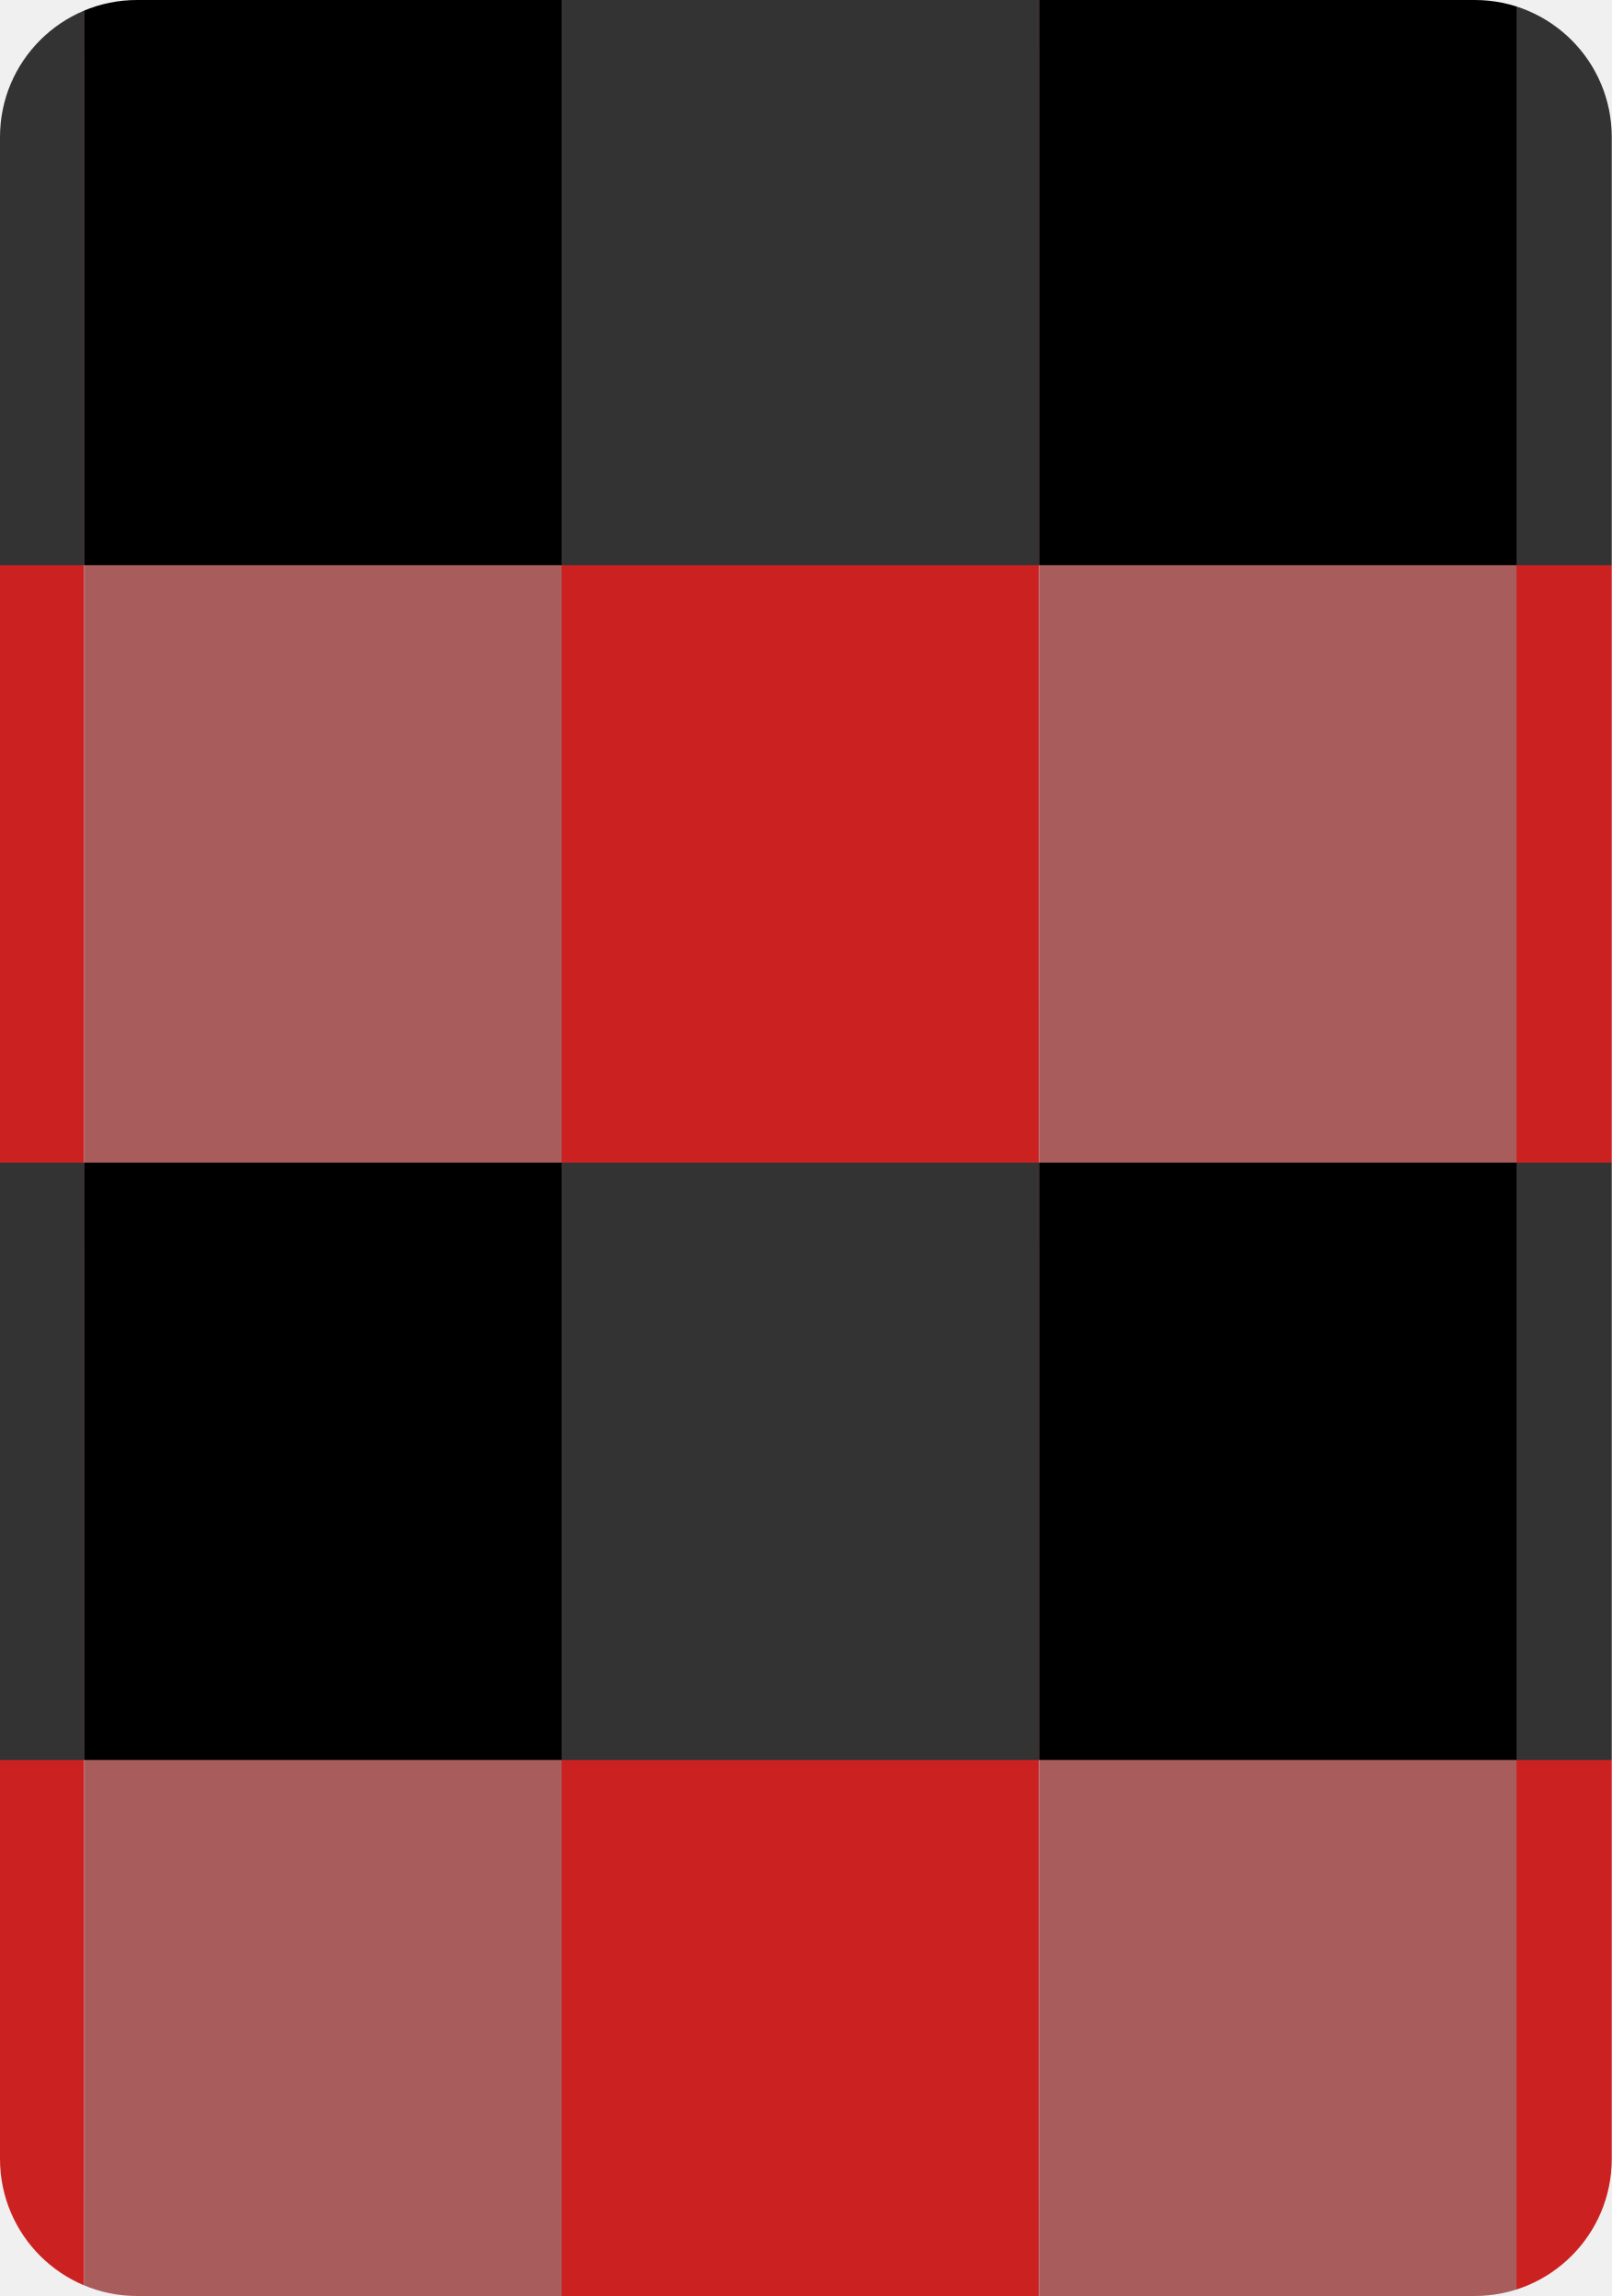
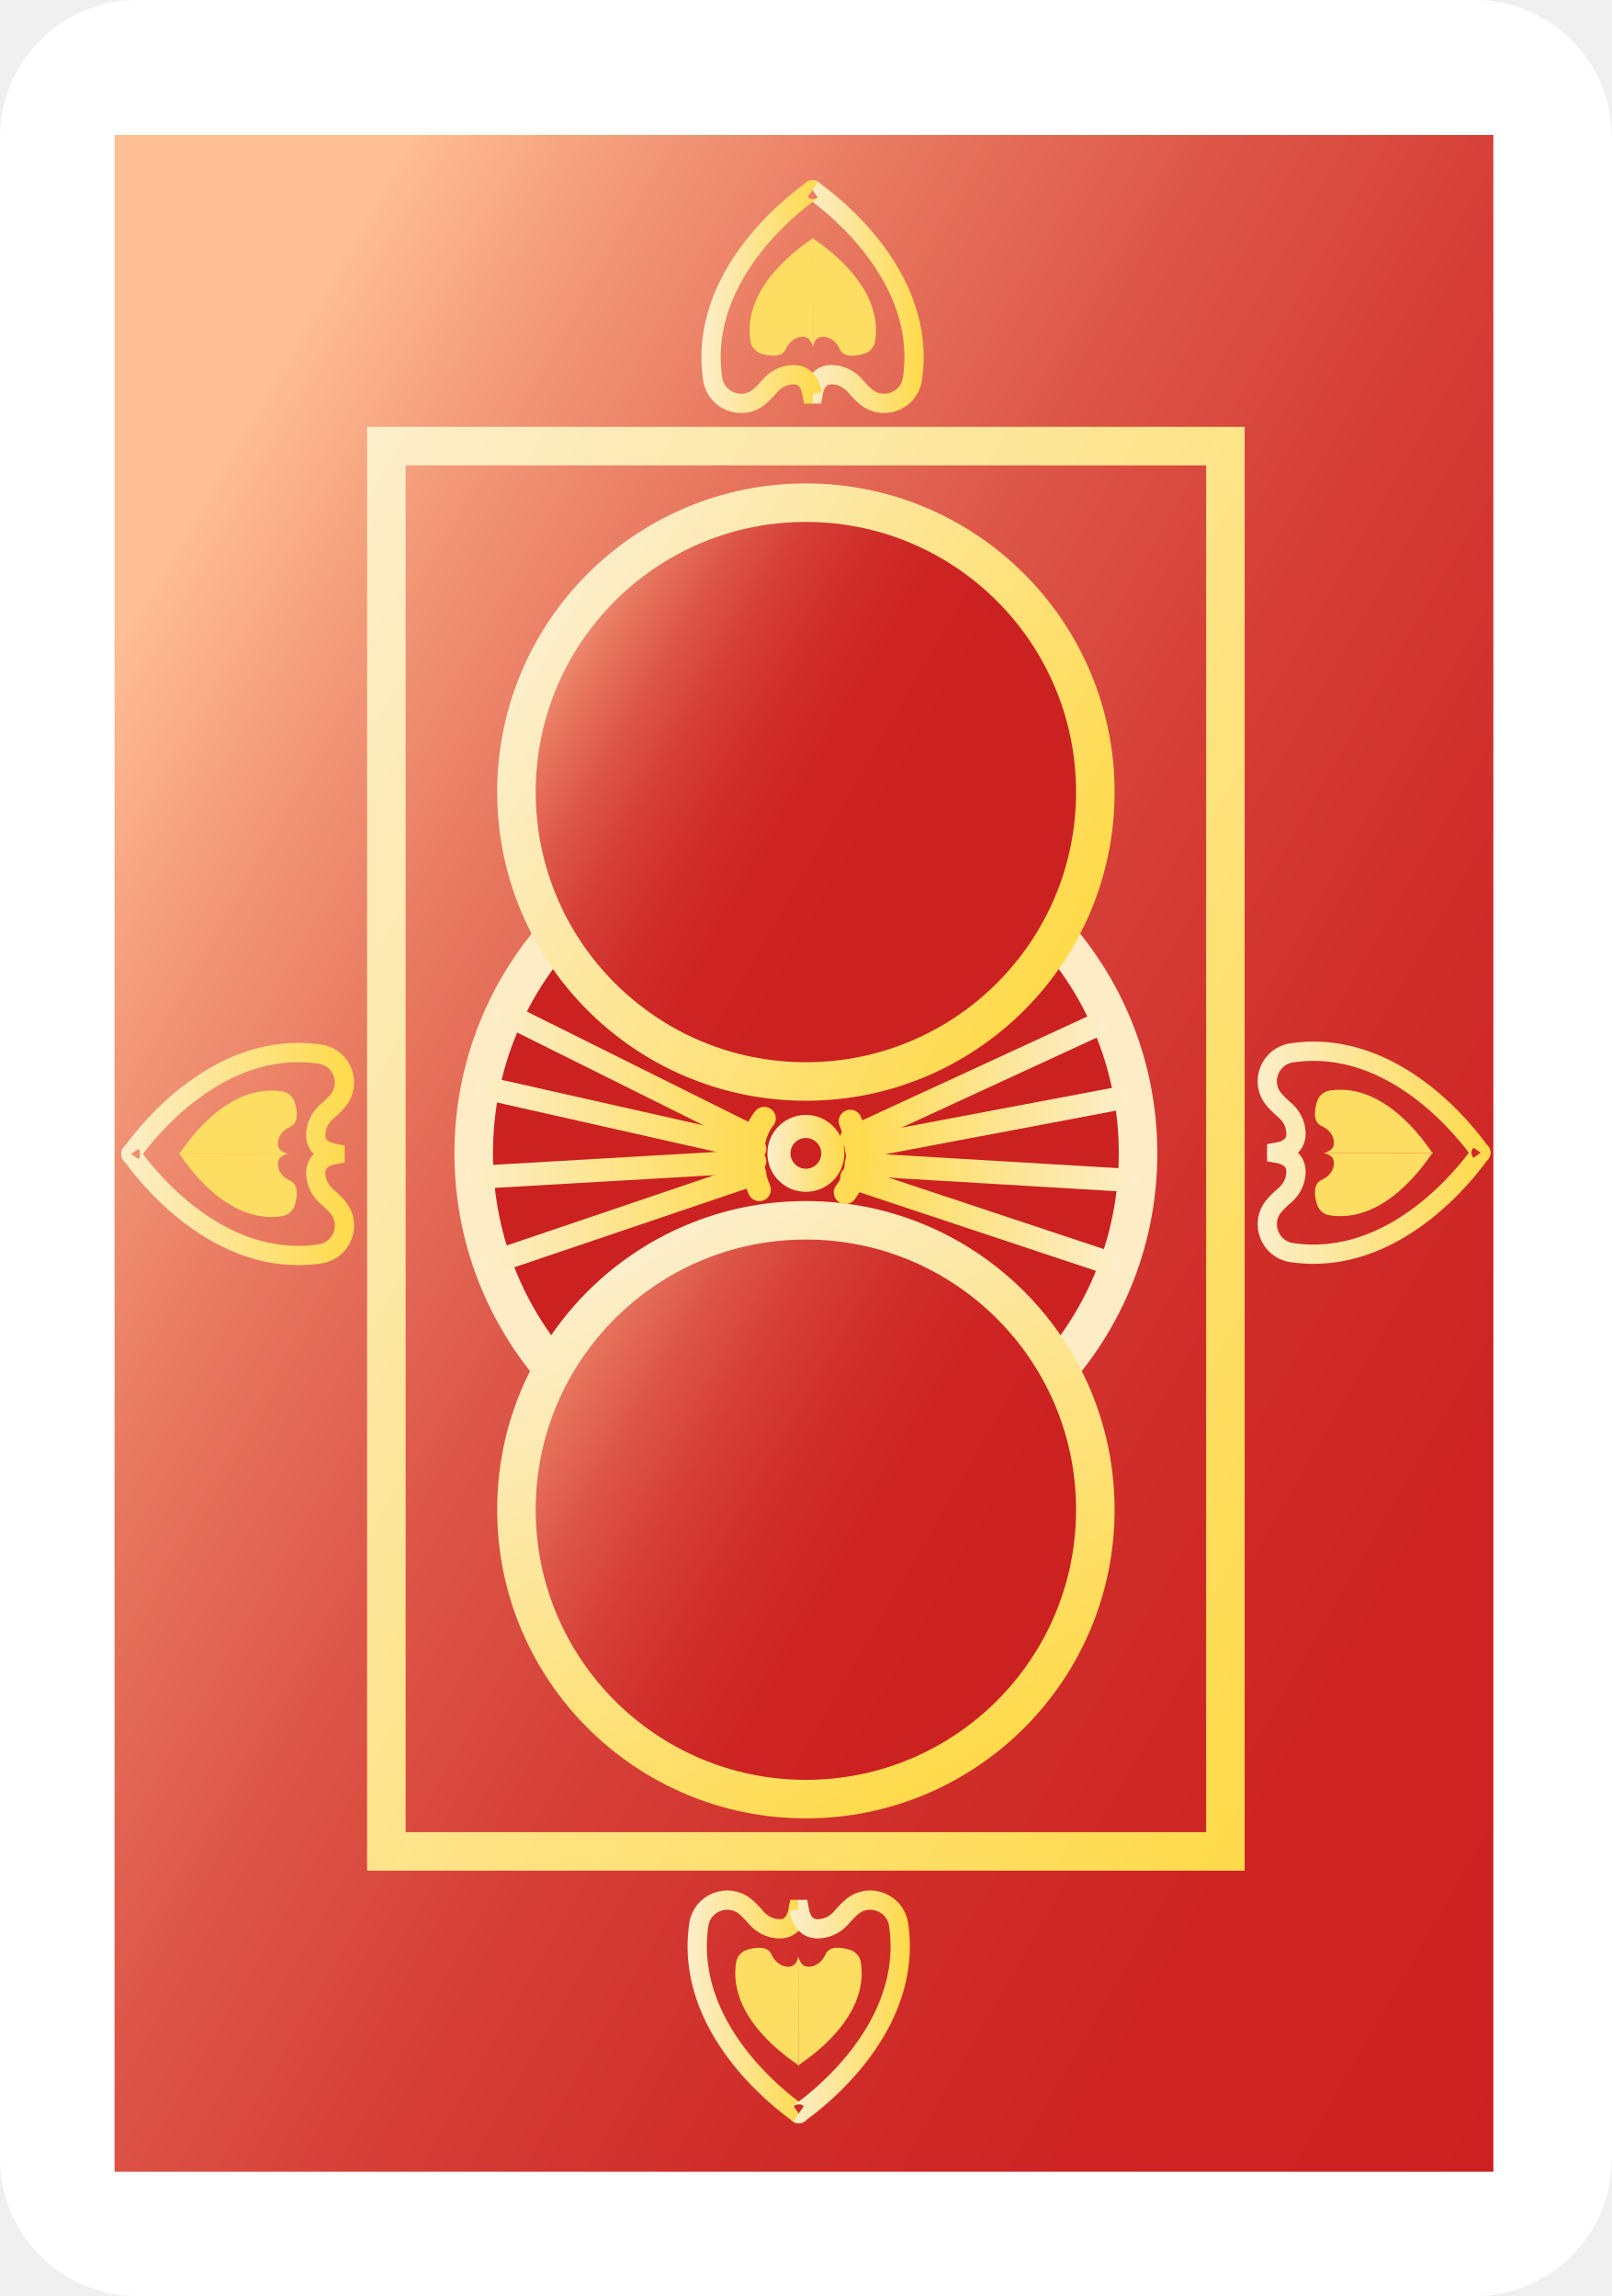
- <svg xmlns="http://www.w3.org/2000/svg" id="Layer_2" data-name="Layer 2" width="837.007" height="1192.499" viewBox="0 0 837.007 1192.499">
+ <svg xmlns="http://www.w3.org/2000/svg" xmlns:xlink="http://www.w3.org/1999/xlink" id="Layer_2" data-name="Layer 2" width="837.007" height="1192.499" viewBox="0 0 837.007 1192.499">
  <defs>
    <style>
      .cls-1 {
+         stroke: url(#linear-gradient-2);
+       }
+ 
+       .cls-1, .cls-2, .cls-3, .cls-4, .cls-5, .cls-6, .cls-7, .cls-8, .cls-9, .cls-10, .cls-11, .cls-12, .cls-13, .cls-14, .cls-15, .cls-16, .cls-17, .cls-18, .cls-19, .cls-20, .cls-21, .cls-22, .cls-23 {
+         stroke-miterlimit: 10;
+       }
+ 
+       .cls-1, .cls-3, .cls-4, .cls-5, .cls-6, .cls-7, .cls-8, .cls-9, .cls-10 {
        fill: none;
      }

+       .cls-1, .cls-11, .cls-20, .cls-21 {
+         stroke-width: 20px;
+       }
+ 
+       .cls-24 {
+         fill: url(#linear-gradient);
+       }
+ 
      .cls-2 {
-         fill: url(#New_Pattern);
+         stroke: url(#linear-gradient-7);
+       }
+ 
+       .cls-2, .cls-11, .cls-12, .cls-13, .cls-14, .cls-15, .cls-16, .cls-17, .cls-18, .cls-19, .cls-22, .cls-23 {
+         fill: #cc2121;
+       }
+ 
+       .cls-2, .cls-12, .cls-13, .cls-14, .cls-15, .cls-16, .cls-17, .cls-18, .cls-19, .cls-22, .cls-23 {
+         stroke-width: 12px;
+       }
+ 
+       .cls-25 {
+         fill: #fff;
+       }
+ 
+       .cls-26 {
+         fill: #fede62;
      }

      .cls-3 {
-         fill: #fff;
+         stroke: url(#linear-gradient-25);
+       }
+ 
+       .cls-3, .cls-4, .cls-5, .cls-6, .cls-7, .cls-8, .cls-9, .cls-10 {
+         stroke-width: 10px;
      }

      .cls-4 {
-         fill: #333;
+         stroke: url(#linear-gradient-24);
      }

      .cls-5 {
-         fill: #a85c5c;
+         stroke: url(#linear-gradient-23);
      }

      .cls-6 {
-         fill: #cc2121;
+         stroke: url(#linear-gradient-20);
+       }
+ 
+       .cls-7 {
+         stroke: url(#linear-gradient-18);
+       }
+ 
+       .cls-8 {
+         stroke: url(#linear-gradient-19);
+       }
+ 
+       .cls-9 {
+         stroke: url(#linear-gradient-22);
+       }
+ 
+       .cls-10 {
+         stroke: url(#linear-gradient-21);
+       }
+ 
+       .cls-11 {
+         stroke: #fdecc5;
+       }
+ 
+       .cls-12 {
+         stroke: url(#linear-gradient-11);
+       }
+ 
+       .cls-12, .cls-13, .cls-14, .cls-15, .cls-16, .cls-17, .cls-18, .cls-19, .cls-22, .cls-23 {
+         stroke-linecap: round;
+       }
+ 
+       .cls-13 {
+         stroke: url(#linear-gradient-12);
+       }
+ 
+       .cls-14 {
+         stroke: url(#linear-gradient-13);
+       }
+ 
+       .cls-15 {
+         stroke: url(#linear-gradient-10);
+       }
+ 
+       .cls-16 {
+         stroke: url(#linear-gradient-16);
+       }
+ 
+       .cls-17 {
+         stroke: url(#linear-gradient-17);
+       }
+ 
+       .cls-18 {
+         stroke: url(#linear-gradient-15);
+       }
+ 
+       .cls-19 {
+         stroke: url(#linear-gradient-14);
+       }
+ 
+       .cls-20 {
+         fill: url(#linear-gradient-3);
+         stroke: url(#linear-gradient-4);
+       }
+ 
+       .cls-21 {
+         fill: url(#linear-gradient-5);
+         stroke: url(#linear-gradient-6);
+       }
+ 
+       .cls-22 {
+         stroke: url(#linear-gradient-8);
+       }
+ 
+       .cls-23 {
+         stroke: url(#linear-gradient-9);
      }
    </style>
-     <pattern id="New_Pattern" data-name="New Pattern" x="0" y="0" width="495.881" height="620.575" patternTransform="translate(-2187.739 1224.402)" patternUnits="userSpaceOnUse" viewBox="0 0 495.881 620.575">
-       <g>
-         <rect class="cls-1" width="495.881" height="620.575" />
-         <rect class="cls-3" y="42.909" width="495.881" height="495.881" />
-         <rect class="cls-6" y="0" width="247.94" height="620.575" />
-         <rect class="cls-5" x="247.94" y="0" width="247.94" height="620.575" />
-         <rect class="cls-4" x="0" y="0" width="247.94" height="310.288" />
-         <rect x="247.94" y="0" width="247.94" height="310.288" />
-       </g>
-     </pattern>
+     <linearGradient id="linear-gradient" x1="-109.834" y1="294.578" x2="925.134" y2="892.117" gradientUnits="userSpaceOnUse">
+       <stop offset=".137" stop-color="#ffbf94" />
+       <stop offset=".226" stop-color="#f39a79" />
+       <stop offset=".334" stop-color="#e7755e" />
+       <stop offset=".447" stop-color="#dd5648" />
+       <stop offset=".566" stop-color="#d53e36" />
+       <stop offset=".691" stop-color="#d02e2a" />
+       <stop offset=".828" stop-color="#cd2423" />
+       <stop offset="1" stop-color="#cc2121" />
+     </linearGradient>
+     <linearGradient id="linear-gradient-2" x1="85.257" y1="404.234" x2="751.749" y2="789.034" gradientUnits="userSpaceOnUse">
+       <stop offset="0" stop-color="#fceecb" />
+       <stop offset="1" stop-color="#ffda4a" />
+     </linearGradient>
+     <linearGradient id="linear-gradient-3" x1="194.283" y1="281.938" x2="454.674" y2="432.275" gradientUnits="userSpaceOnUse">
+       <stop offset=".273" stop-color="#ffbf94" />
+       <stop offset=".348" stop-color="#f39a79" />
+       <stop offset=".439" stop-color="#e7755e" />
+       <stop offset=".534" stop-color="#dd5648" />
+       <stop offset=".634" stop-color="#d53e36" />
+       <stop offset=".74" stop-color="#d02e2a" />
+       <stop offset=".855" stop-color="#cd2423" />
+       <stop offset="1" stop-color="#cc2121" />
+     </linearGradient>
+     <linearGradient id="linear-gradient-4" x1="279.647" y1="331.223" x2="557.359" y2="491.56" xlink:href="#linear-gradient-2" />
+     <linearGradient id="linear-gradient-5" x1="237.485" y1="679.599" x2="497.876" y2="829.937" gradientUnits="userSpaceOnUse">
+       <stop offset="0" stop-color="#ffbf94" />
+       <stop offset=".103" stop-color="#f39a79" />
+       <stop offset=".228" stop-color="#e7755e" />
+       <stop offset=".359" stop-color="#dd5648" />
+       <stop offset=".497" stop-color="#d53e36" />
+       <stop offset=".642" stop-color="#d02e2a" />
+       <stop offset=".801" stop-color="#cd2423" />
+       <stop offset="1" stop-color="#cc2121" />
+     </linearGradient>
+     <linearGradient id="linear-gradient-6" x1="338.335" y1="645.255" x2="498.672" y2="922.967" xlink:href="#linear-gradient-2" />
+     <linearGradient id="linear-gradient-7" x1="398.523" y1="599.037" x2="438.484" y2="599.037" xlink:href="#linear-gradient-2" />
+     <linearGradient id="linear-gradient-8" x1="256.041" y1="558.66" x2="397.934" y2="558.66" xlink:href="#linear-gradient-2" />
+     <linearGradient id="linear-gradient-9" x1="246.355" y1="580.894" x2="397.934" y2="580.894" xlink:href="#linear-gradient-2" />
+     <linearGradient id="linear-gradient-10" x1="240.449" y1="607.352" x2="397.934" y2="607.352" xlink:href="#linear-gradient-2" />
+     <linearGradient id="linear-gradient-11" x1="249.558" y1="632.677" x2="397.934" y2="632.677" xlink:href="#linear-gradient-2" />
+     <linearGradient id="linear-gradient-12" x1="574.815" y1="561.825" x2="436.33" y2="561.825" xlink:href="#linear-gradient-2" />
+     <linearGradient id="linear-gradient-13" x1="586.636" y1="583.395" x2="438.604" y2="583.395" xlink:href="#linear-gradient-2" />
+     <linearGradient id="linear-gradient-14" x1="591.562" y1="608.83" x2="438.604" y2="608.83" xlink:href="#linear-gradient-2" />
+     <linearGradient id="linear-gradient-15" x1="581.331" y1="633.681" x2="436.33" y2="633.681" xlink:href="#linear-gradient-2" />
+     <linearGradient id="linear-gradient-16" x1="384.579" y1="599.371" x2="402.871" y2="599.371" gradientUnits="userSpaceOnUse">
+       <stop offset="0" stop-color="#ffdc59" />
+       <stop offset="1" stop-color="#ffda4a" />
+     </linearGradient>
+     <linearGradient id="linear-gradient-17" x1="433" y1="600.851" x2="451.293" y2="600.851" xlink:href="#linear-gradient-16" />
+     <linearGradient id="linear-gradient-18" x1="418.383" y1="154.063" x2="479.686" y2="154.063" xlink:href="#linear-gradient-2" />
+     <linearGradient id="linear-gradient-19" x1="364.259" y1="154.063" x2="425.562" y2="154.063" xlink:href="#linear-gradient-2" />
+     <linearGradient id="linear-gradient-20" x1="357.069" y1="1042.328" x2="418.372" y2="1042.328" xlink:href="#linear-gradient-2" />
+     <linearGradient id="linear-gradient-21" x1="411.193" y1="1042.328" x2="472.495" y2="1042.328" xlink:href="#linear-gradient-2" />
+     <linearGradient id="linear-gradient-22" x1="62.978" y1="572.309" x2="183.902" y2="572.309" xlink:href="#linear-gradient-2" />
+     <linearGradient id="linear-gradient-23" x1="62.978" y1="626.433" x2="183.902" y2="626.433" xlink:href="#linear-gradient-2" />
+     <linearGradient id="linear-gradient-24" x1="653.105" y1="625.764" x2="774.028" y2="625.764" xlink:href="#linear-gradient-2" />
+     <linearGradient id="linear-gradient-25" x1="653.105" y1="571.64" x2="774.028" y2="571.64" xlink:href="#linear-gradient-2" />
  </defs>
-   <g id="Layer_5" data-name="Layer 5">
-     <rect class="cls-2" width="837.007" height="1192.499" rx="71.196" ry="71.196" />
+   <g id="Layer_13" data-name="Layer 13">
+     <rect class="cls-25" width="837.007" height="1192.499" rx="71.196" ry="71.196" />
+     <rect class="cls-24" x="59.482" y="70.119" width="716.043" height="1057.835" />
+     <rect class="cls-1" x="200.645" y="231.696" width="435.716" height="729.875" />
+     <circle class="cls-11" cx="418.503" cy="599.037" r="172.504" />
+     <circle class="cls-20" cx="418.503" cy="411.392" r="150.312" />
+     <circle class="cls-21" cx="418.503" cy="784.111" r="150.312" />
+     <circle class="cls-2" cx="418.503" cy="599.037" r="13.98" />
+     <line class="cls-22" x1="262.041" y1="526.318" x2="391.934" y2="591.002" />
+     <line class="cls-23" x1="252.355" y1="565.153" x2="391.934" y2="596.634" />
+     <line class="cls-15" x1="246.449" y1="611.576" x2="391.934" y2="603.128" />
+     <line class="cls-12" x1="255.558" y1="655.785" x2="391.934" y2="609.569" />
+     <line class="cls-13" x1="568.815" y1="532.648" x2="442.33" y2="591.002" />
+     <line class="cls-14" x1="580.636" y1="570.54" x2="444.604" y2="596.25" />
+     <line class="cls-19" x1="585.562" y1="613.017" x2="444.604" y2="604.643" />
+     <line class="cls-18" x1="575.331" y1="655.785" x2="442.33" y2="611.576" />
+     <path class="cls-16" d="M396.871,580.894s-12.259,13.714-2.554,36.955" />
+     <path class="cls-17" d="M439,619.328s12.26-13.713,2.558-36.955" />
+     <g id="Layer_15" data-name="Layer 15">
+       <path class="cls-7" d="M421.721,204.623l.487-.001c1.655-9.506,7.357-10.832,12.784-9.681,3.659,.776,6.91,2.85,9.319,5.711,1.904,2.261,3.741,4.08,5.499,5.53,8.805,7.26,22.319,2.019,24.014-9.266,7.997-53.239-42.082-91.329-51.16-97.754,0,0-.246-.804-.7-.49" />
+       <g>
+         <path class="cls-26" d="M421.721,124.03c-4.879,3.453-36.402,24.236-32.039,53.006,.477,3.149,2.707,5.761,5.757,6.678,4.387,1.319,10.575,2.188,12.653-2.424,1.381-3.065,3.873-5.577,7.17-6.237,2.378-.476,4.835-.036,6.095,3.003,.255,.615,.721,1.337,.868,2.179l-.13-56.466c-.242-.167-.375-.255-.375-.255l.002,.516Z" />
+         <path class="cls-26" d="M422.467,124.03l.002-.516s-.134,.088-.376,.255l.13,56.466c.871-5.002,3.844-5.755,6.703-5.182,3.297,.66,5.789,3.171,7.17,6.237,2.077,4.612,8.266,3.743,12.653,2.424,3.05-.917,5.279-3.528,5.757-6.678,4.362-28.77-27.161-49.553-32.04-53.006Z" />
+       </g>
+       <path class="cls-8" d="M422.224,204.623l-.487-.001c-1.655-9.506-7.357-10.832-12.784-9.681-3.659,.776-6.91,2.85-9.319,5.711-1.904,2.261-3.741,4.08-5.499,5.53-8.805,7.26-22.319,2.019-24.014-9.266-7.997-53.239,42.082-91.329,51.16-97.754,0,0,.246-.804,.7-.49" />
+       <path class="cls-6" d="M415.034,991.767l-.487,.001c-1.655,9.506-7.357,10.832-12.784,9.681-3.659-.776-6.91-2.85-9.319-5.711-1.904-2.261-3.741-4.08-5.499-5.53-8.805-7.26-22.319-2.019-24.014,9.266-7.997,53.239,42.082,91.329,51.16,97.754,0,0,.246,.804,.7,.49" />
+       <g>
+         <path class="cls-26" d="M415.034,1072.36c4.879-3.453,36.402-24.236,32.039-53.006-.477-3.149-2.707-5.761-5.757-6.678-4.387-1.319-10.575-2.188-12.653,2.424-1.381,3.065-3.873,5.577-7.17,6.237-2.378,.476-4.835,.036-6.095-3.003-.255-.615-.721-1.337-.868-2.179l.13,56.466c.242,.167,.375,.255,.375,.255l-.002-.516Z" />
+         <path class="cls-26" d="M414.288,1072.36l-.002,.516s.134-.088,.376-.255l-.13-56.466c-.871,5.002-3.844,5.755-6.703,5.182-3.297-.66-5.789-3.171-7.17-6.237-2.077-4.612-8.266-3.743-12.653-2.424-3.05,.917-5.279,3.528-5.757,6.678-4.362,28.77,27.161,49.553,32.04,53.006Z" />
+       </g>
+       <path class="cls-10" d="M414.531,991.767l.487,.001c1.655,9.506,7.357,10.832,12.784,9.681,3.659-.776,6.91-2.85,9.319-5.711,1.904-2.261,3.741-4.08,5.499-5.53,8.805-7.26,22.319-2.019,24.014,9.266,7.997,53.239-42.082,91.329-51.16,97.754,0,0-.246,.804-.7,.49" />
+       <path class="cls-9" d="M174.001,599.623l-.001-.487c-9.506-1.655-10.832-7.357-9.681-12.784,.776-3.659,2.85-6.91,5.711-9.319,2.261-1.904,4.08-3.741,5.53-5.499,7.26-8.805,2.019-22.319-9.266-24.014-53.239-7.997-91.329,42.082-97.754,51.16,0,0-.804,.246-.49,.7" />
+       <g>
+         <path class="cls-26" d="M93.408,599.622c3.453,4.879,24.236,36.402,53.006,32.039,3.149-.477,5.761-2.707,6.678-5.757,1.319-4.387,2.188-10.575-2.424-12.653-3.065-1.381-5.577-3.873-6.237-7.17-.476-2.378-.036-4.835,3.003-6.095,.615-.255,1.337-.721,2.179-.868l-56.466,.13c-.167,.242-.255,.375-.255,.375l.516-.002Z" />
+         <path class="cls-26" d="M93.408,598.876l-.516-.002s.088,.134,.255,.376l56.466-.13c-5.002-.871-5.755-3.844-5.182-6.703,.66-3.297,3.171-5.789,6.237-7.17,4.612-2.077,3.743-8.266,2.424-12.653-.917-3.05-3.528-5.279-6.678-5.757-28.77-4.362-49.553,27.161-53.006,32.04Z" />
+       </g>
+       <path class="cls-5" d="M174.001,599.119l-.001,.487c-9.506,1.655-10.832,7.357-9.681,12.784,.776,3.659,2.85,6.91,5.711,9.319,2.261,1.904,4.08,3.741,5.53,5.499,7.26,8.805,2.019,22.319-9.266,24.014-53.239,7.997-91.329-42.082-97.754-51.16,0,0-.804-.246-.49-.7" />
+       <path class="cls-4" d="M663.006,598.451l.001,.487c9.506,1.655,10.832,7.357,9.681,12.784-.776,3.659-2.85,6.91-5.711,9.319-2.261,1.904-4.08,3.741-5.53,5.499-7.26,8.805-2.019,22.319,9.266,24.014,53.239,7.997,91.329-42.082,97.754-51.16,0,0,.804-.246,.49-.7" />
+       <g>
+         <path class="cls-26" d="M743.599,598.451c-3.453-4.879-24.236-36.402-53.006-32.039-3.149,.477-5.761,2.707-6.678,5.757-1.319,4.387-2.188,10.575,2.424,12.653,3.065,1.381,5.577,3.873,6.237,7.17,.476,2.378,.036,4.835-3.003,6.095-.615,.255-1.337,.721-2.179,.868l56.466-.13c.167-.242,.255-.375,.255-.375l-.516,.002Z" />
+         <path class="cls-26" d="M743.599,599.197l.516,.002s-.088-.134-.255-.376l-56.466,.13c5.002,.871,5.755,3.844,5.182,6.703-.66,3.297-3.171,5.789-6.237,7.17-4.612,2.077-3.743,8.266-2.424,12.653,.917,3.05,3.528,5.279,6.678,5.757,28.77,4.362,49.553-27.161,53.006-32.04Z" />
+       </g>
+       <path class="cls-3" d="M663.006,598.954l.001-.487c9.506-1.655,10.832-7.357,9.681-12.784-.776-3.659-2.85-6.91-5.711-9.319-2.261-1.904-4.08-3.741-5.53-5.499-7.26-8.805-2.019-22.319,9.266-24.014,53.239-7.997,91.329,42.082,97.754,51.16,0,0,.804,.246,.49,.7" />
+     </g>
  </g>
</svg>
